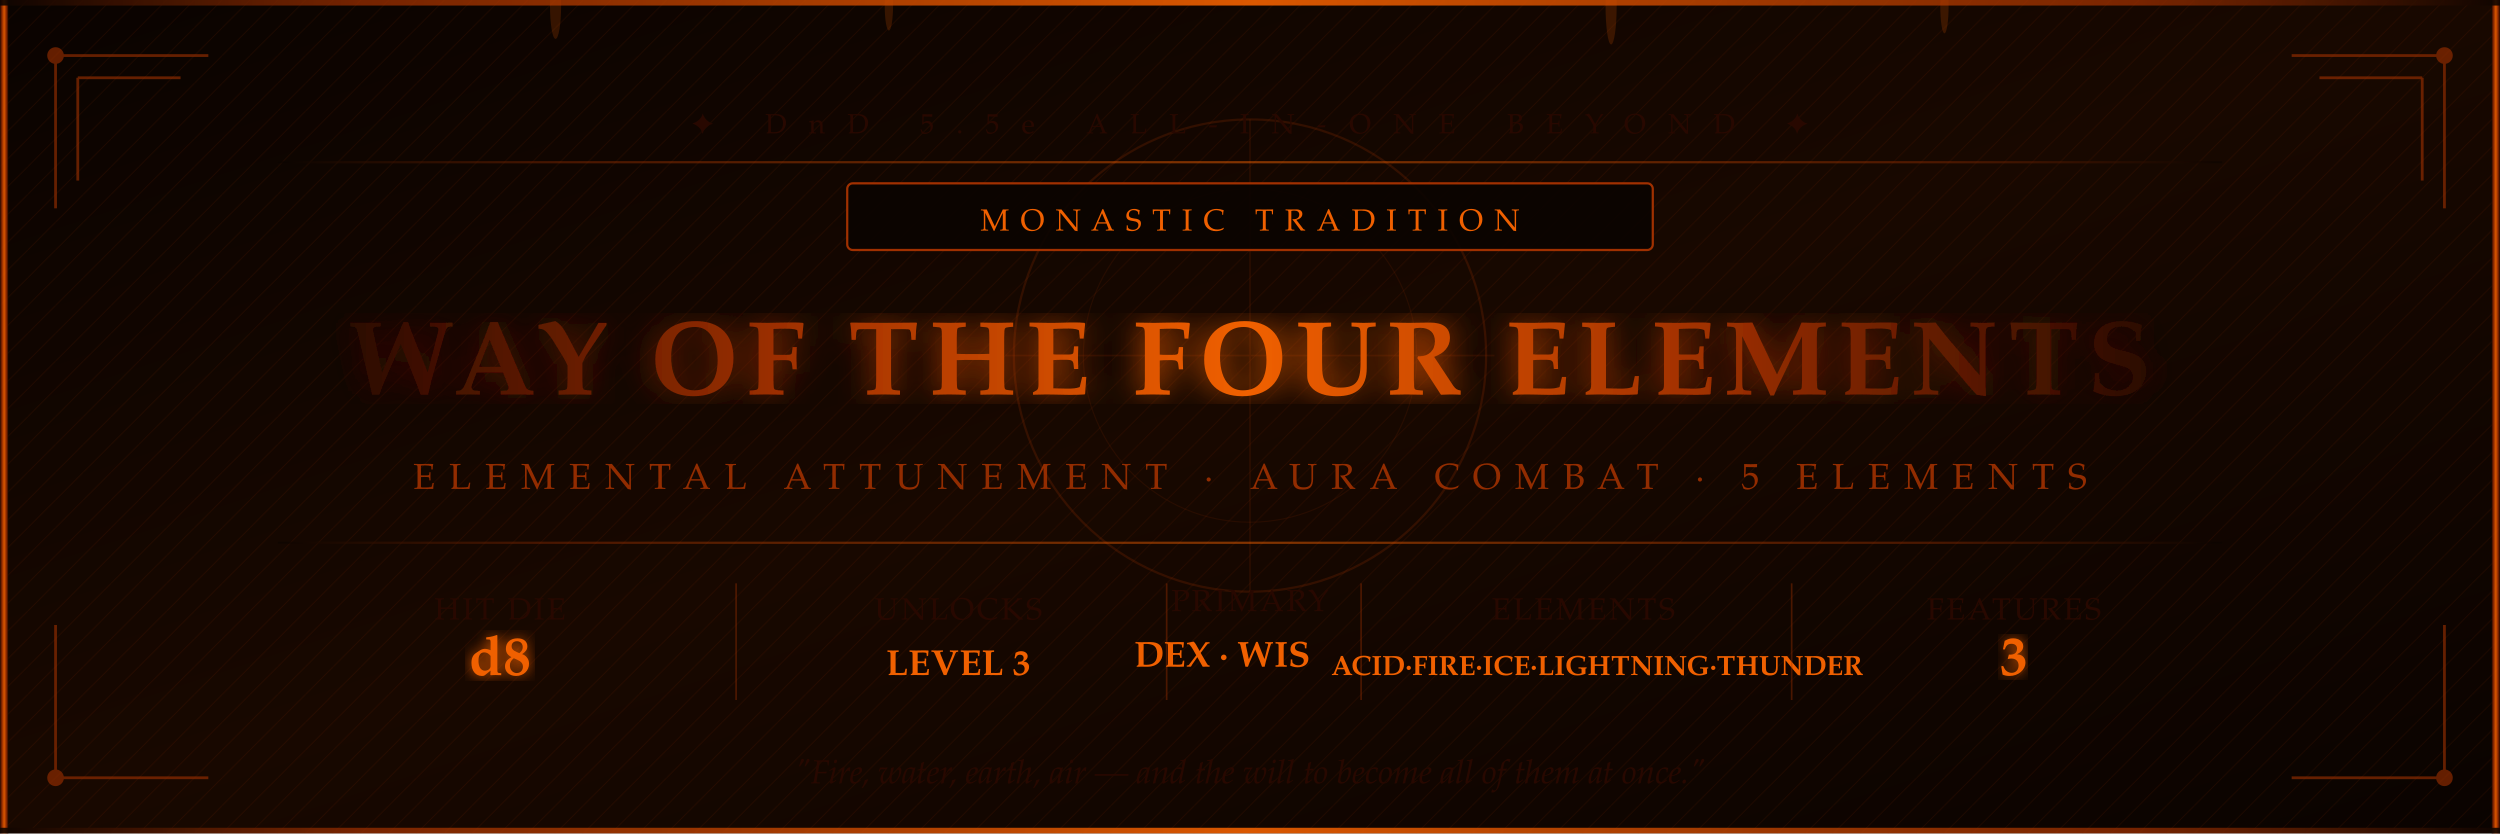
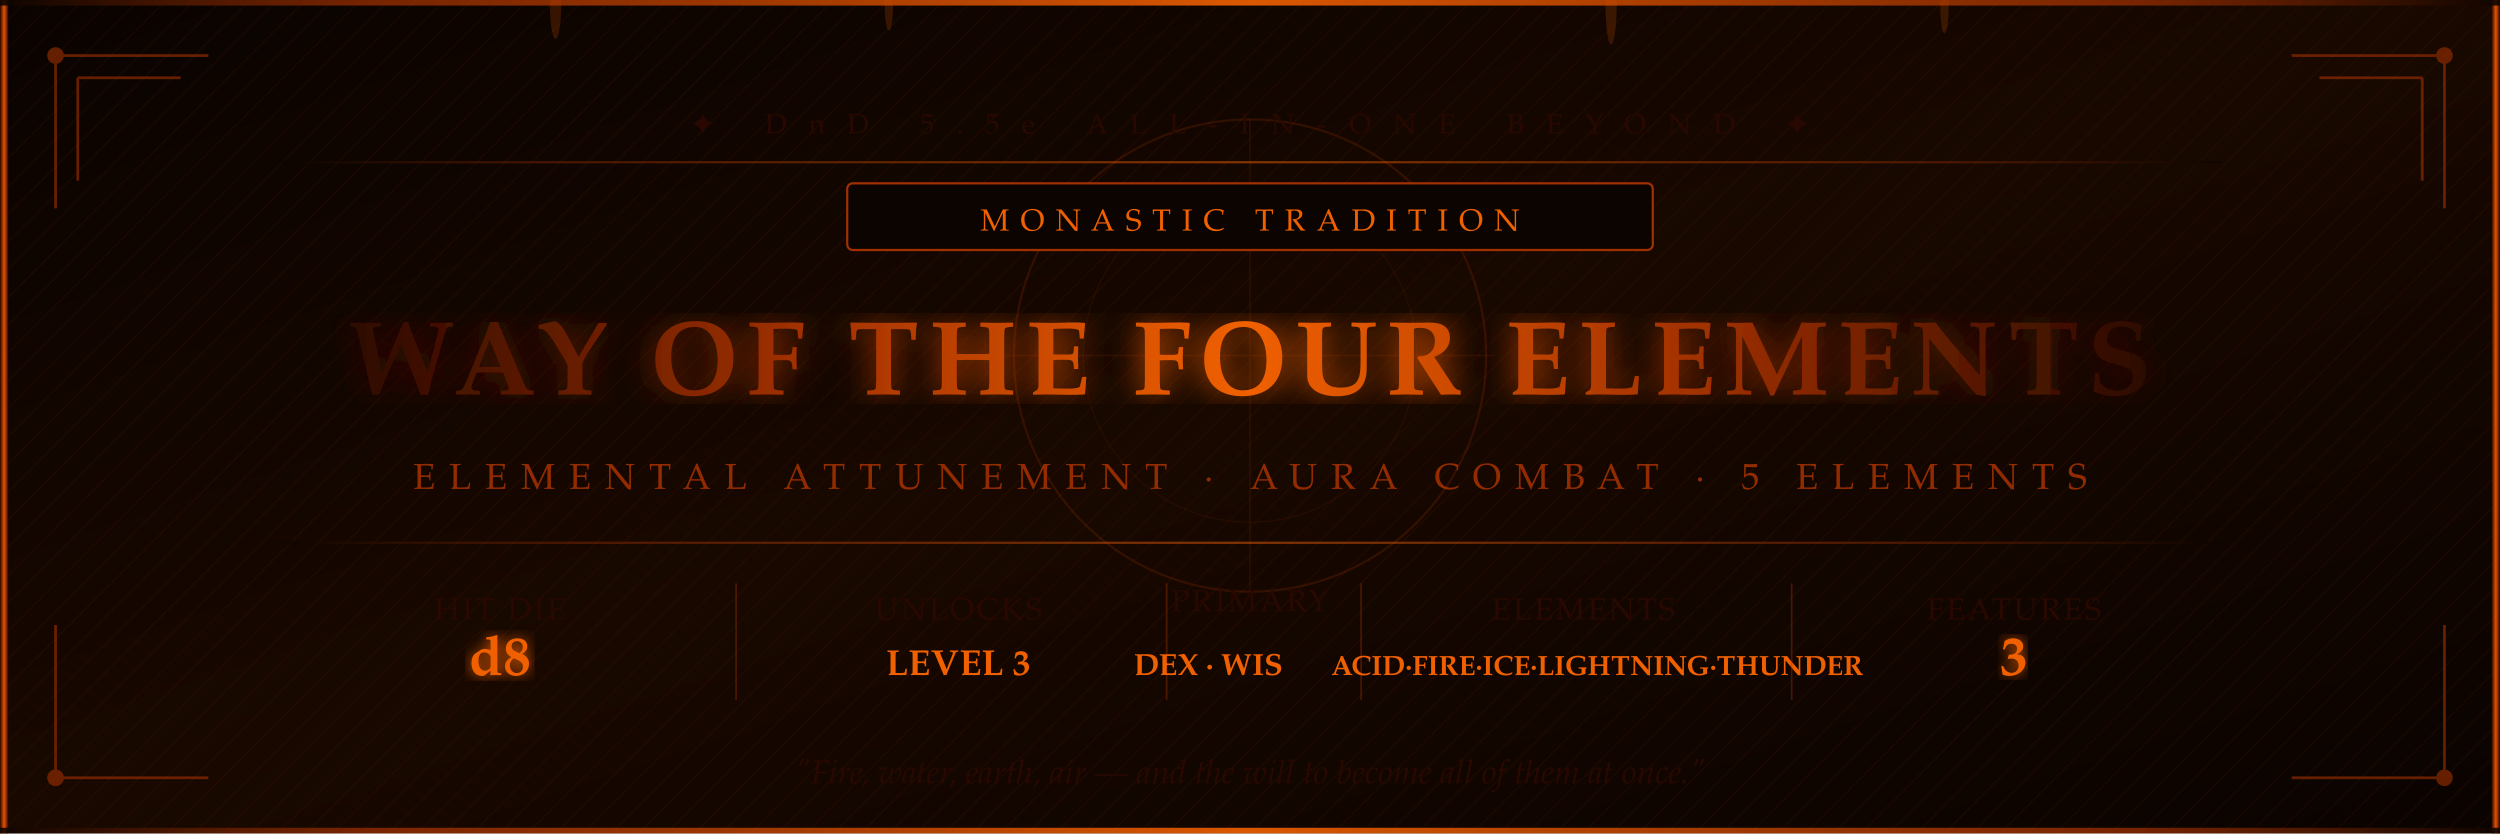
<svg xmlns="http://www.w3.org/2000/svg" width="900" height="300" viewBox="0 0 900 300">
  <defs>
    <linearGradient id="bg" x1="0%" y1="0%" x2="100%" y2="100%">
      <stop offset="0%" style="stop-color:#0a0300" />
      <stop offset="50%" style="stop-color:#180800" />
      <stop offset="100%" style="stop-color:#0a0300" />
    </linearGradient>
    <linearGradient id="lava" x1="0%" y1="0%" x2="100%" y2="0%">
      <stop offset="0%" style="stop-color:#280800" />
      <stop offset="25%" style="stop-color:#a03000" />
      <stop offset="50%" style="stop-color:#f06000" />
      <stop offset="75%" style="stop-color:#a03000" />
      <stop offset="100%" style="stop-color:#280800" />
    </linearGradient>
    <linearGradient id="fade" x1="0%" y1="0%" x2="100%" y2="0%">
      <stop offset="0%" style="stop-color:#0a0300;stop-opacity:1" />
      <stop offset="15%" style="stop-color:#a03000;stop-opacity:0.8" />
      <stop offset="50%" style="stop-color:#f06000;stop-opacity:1" />
      <stop offset="85%" style="stop-color:#a03000;stop-opacity:0.8" />
      <stop offset="100%" style="stop-color:#0a0300;stop-opacity:1" />
    </linearGradient>
    <filter id="glow">
      <feGaussianBlur stdDeviation="6" result="blur" />
      <feMerge>
        <feMergeNode in="blur" />
        <feMergeNode in="SourceGraphic" />
      </feMerge>
    </filter>
    <filter id="glow-soft">
      <feGaussianBlur stdDeviation="2.5" result="blur" />
      <feMerge>
        <feMergeNode in="blur" />
        <feMergeNode in="SourceGraphic" />
      </feMerge>
    </filter>
    <pattern id="hatch" width="10" height="10" patternUnits="userSpaceOnUse">
      <path d="M0,10 L10,0" stroke="#a03000" stroke-width="0.25" opacity="0.15" />
    </pattern>
  </defs>
  <rect width="900" height="300" fill="url(#bg)" />
  <rect width="900" height="300" fill="url(#hatch)" />
  <circle cx="450" cy="128" r="85" fill="none" stroke="#a03000" stroke-width="0.8" opacity="0.22" />
  <circle cx="450" cy="128" r="60" fill="none" stroke="#a03000" stroke-width="0.4" opacity="0.13" />
  <g stroke="#a03000" stroke-width="0.6" opacity="0.15">
    <line x1="362" y1="128" x2="538" y2="128" />
    <line x1="450" y1="43" x2="450" y2="213" />
  </g>
  <g fill="#f06000" opacity="0.18">
    <ellipse cx="200" cy="2" rx="2" ry="12" />
    <ellipse cx="320" cy="2" rx="1.5" ry="9" />
    <ellipse cx="580" cy="2" rx="2" ry="14" />
    <ellipse cx="700" cy="2" rx="1.5" ry="10" />
  </g>
  <rect x="0" y="0" width="3" height="300" fill="url(#lava)" opacity="0.9" />
  <rect x="897" y="0" width="3" height="300" fill="url(#lava)" opacity="0.9" />
  <rect x="0" y="0" width="900" height="2" fill="url(#fade)" opacity="0.9" />
  <rect x="0" y="298" width="900" height="2" fill="url(#fade)" opacity="0.9" />
  <g stroke="#a03000" stroke-width="1" fill="none" opacity="0.6">
    <path d="M20,20 L75,20 M20,20 L20,75" />
    <path d="M28,28 L65,28 M28,28 L28,65" />
    <circle cx="20" cy="20" r="3" fill="#a03000" stroke="none" />
    <path d="M880,20 L825,20 M880,20 L880,75" />
    <path d="M872,28 L835,28 M872,28 L872,65" />
    <circle cx="880" cy="20" r="3" fill="#a03000" stroke="none" />
    <path d="M20,280 L75,280 M20,280 L20,225" />
    <circle cx="20" cy="280" r="3" fill="#a03000" stroke="none" />
    <path d="M880,280 L825,280 M880,280 L880,225" />
    <circle cx="880" cy="280" r="3" fill="#a03000" stroke="none" />
  </g>
  <rect x="100" y="58" width="700" height="0.8" fill="url(#fade)" opacity="0.5" />
  <text x="450" y="48" text-anchor="middle" font-family="'Palatino Linotype', Palatino, Georgia, serif" font-size="10" fill="#280800" letter-spacing="8">✦ DnD 5.5e ALL-IN-ONE BEYOND ✦</text>
  <rect x="305" y="66" width="290" height="24" rx="2" fill="#0a0300" opacity="0.9" />
  <rect x="305" y="66" width="290" height="24" rx="2" fill="none" stroke="#a03000" stroke-width="0.8" />
  <text x="450" y="83" text-anchor="middle" font-family="'Palatino Linotype', Palatino, Georgia, serif" font-size="11" fill="#f06000" letter-spacing="4">MONASTIC TRADITION</text>
  <text x="450" y="142" text-anchor="middle" font-family="'Palatino Linotype', Palatino, Georgia, serif" font-size="38" font-weight="bold" fill="url(#lava)" filter="url(#glow)" letter-spacing="3">WAY OF THE FOUR ELEMENTS</text>
  <text x="450" y="176" text-anchor="middle" font-family="'Palatino Linotype', Palatino, Georgia, serif" font-size="13" fill="#a03000" letter-spacing="5" opacity="0.9">ELEMENTAL ATTUNEMENT · AURA COMBAT · 5 ELEMENTS</text>
  <rect x="100" y="195" width="700" height="0.8" fill="url(#fade)" opacity="0.5" />
  <g font-family="'Palatino Linotype', Palatino, Georgia, serif" fill="#280800">
    <text x="180" y="223" text-anchor="middle" font-size="11" letter-spacing="1">HIT DIE</text>
    <text x="180" y="243" text-anchor="middle" font-size="20" font-weight="bold" fill="#f06000" filter="url(#glow-soft)">d8</text>
    <line x1="265" y1="210" x2="265" y2="252" stroke="#a03000" stroke-width="0.6" opacity="0.4" />
    <text x="345" y="223" text-anchor="middle" font-size="11" letter-spacing="1">UNLOCKS</text>
    <text x="345" y="243" text-anchor="middle" font-size="13" font-weight="bold" fill="#f06000">LEVEL 3</text>
    <line x1="420" y1="210" x2="420" y2="252" stroke="#a03000" stroke-width="0.6" opacity="0.4" />
    <text x="450" y="220" text-anchor="middle" font-size="11" letter-spacing="1">PRIMARY</text>
-     <text x="440" y="240" text-anchor="middle" font-size="13" font-weight="bold" fill="#f06000">DEX · WIS</text>
+     <text x="435" y="243" text-anchor="middle" font-size="11" font-weight="bold" fill="#f06000">DEX · WIS</text>
    <line x1="490" y1="210" x2="490" y2="252" stroke="#a03000" stroke-width="0.6" opacity="0.4" />
    <text x="570" y="223" text-anchor="middle" font-size="11" letter-spacing="1">ELEMENTS</text>
    <text x="575" y="243" text-anchor="middle" font-size="10" font-weight="bold" fill="#f06000">ACID·FIRE·ICE·LIGHTNING·THUNDER</text>
    <line x1="645" y1="210" x2="645" y2="252" stroke="#a03000" stroke-width="0.6" opacity="0.4" />
    <text x="725" y="223" text-anchor="middle" font-size="11" letter-spacing="1">FEATURES</text>
    <text x="725" y="243" text-anchor="middle" font-size="20" font-weight="bold" fill="#f06000" filter="url(#glow-soft)">3</text>
  </g>
  <text x="450" y="282" text-anchor="middle" font-family="'Palatino Linotype', Palatino, Georgia, serif" font-size="12" fill="#280800" font-style="italic">
    "Fire, water, earth, air — and the will to become all of them at once."
  </text>
</svg>
